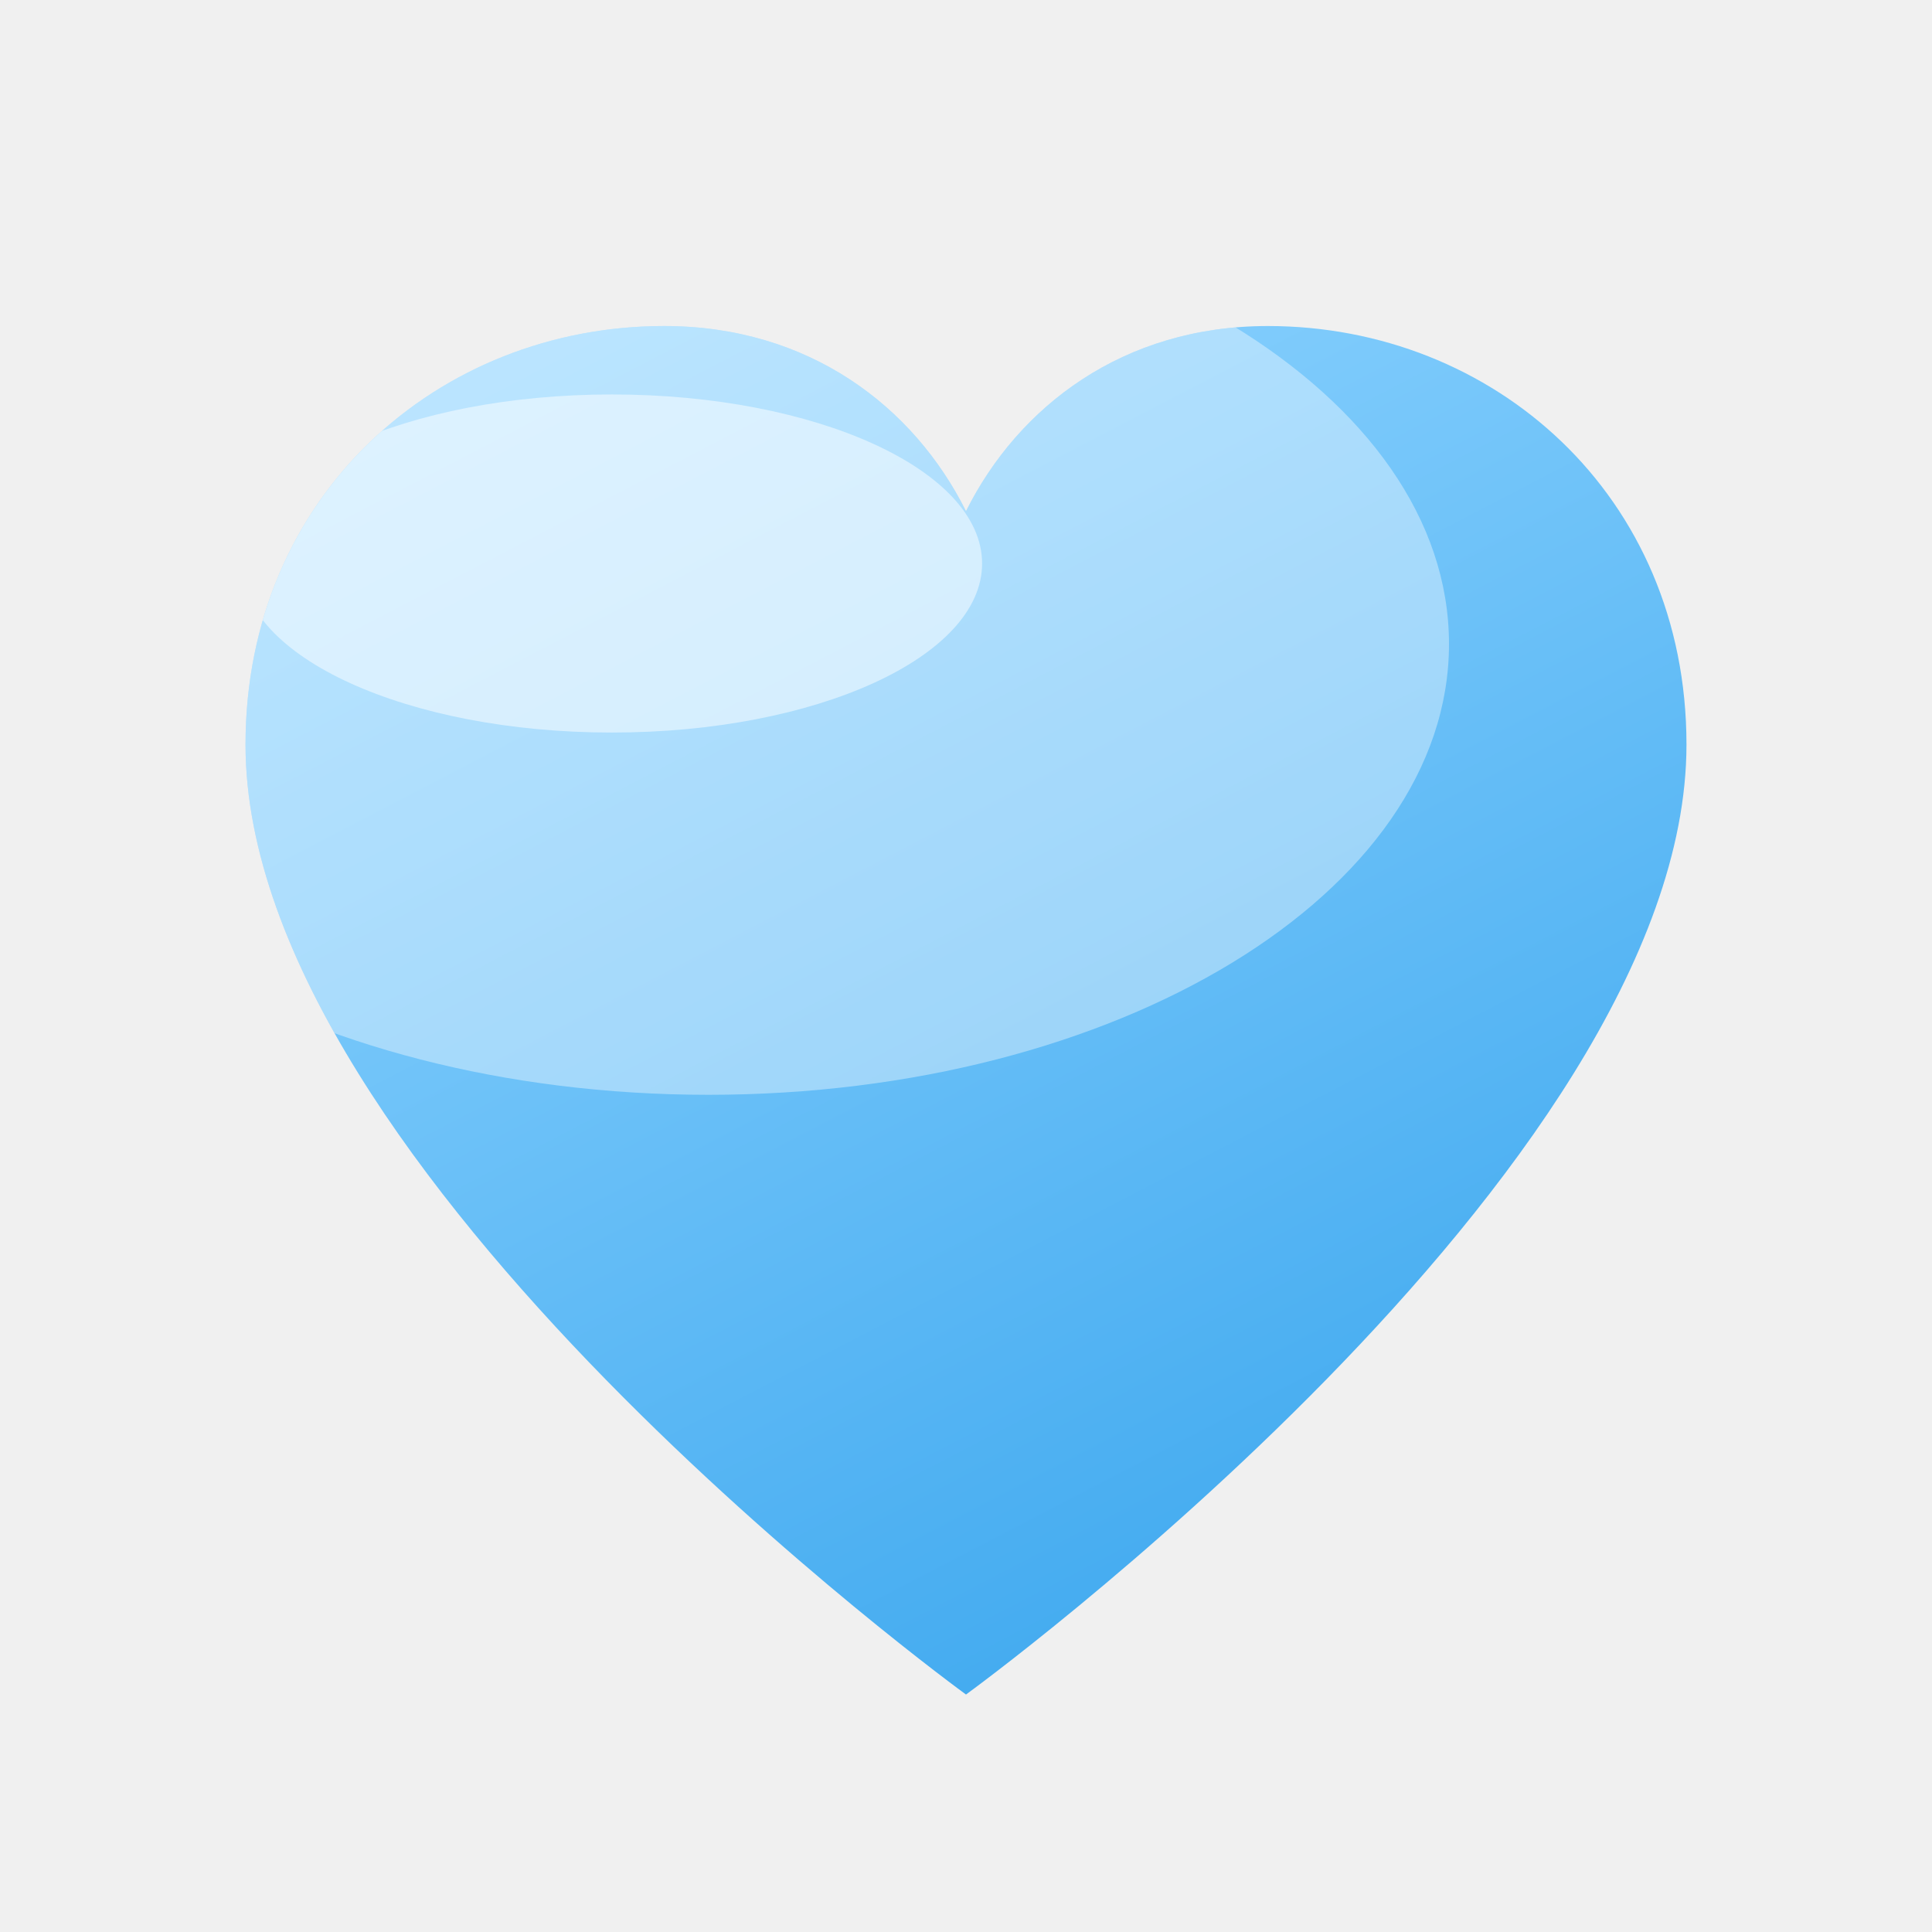
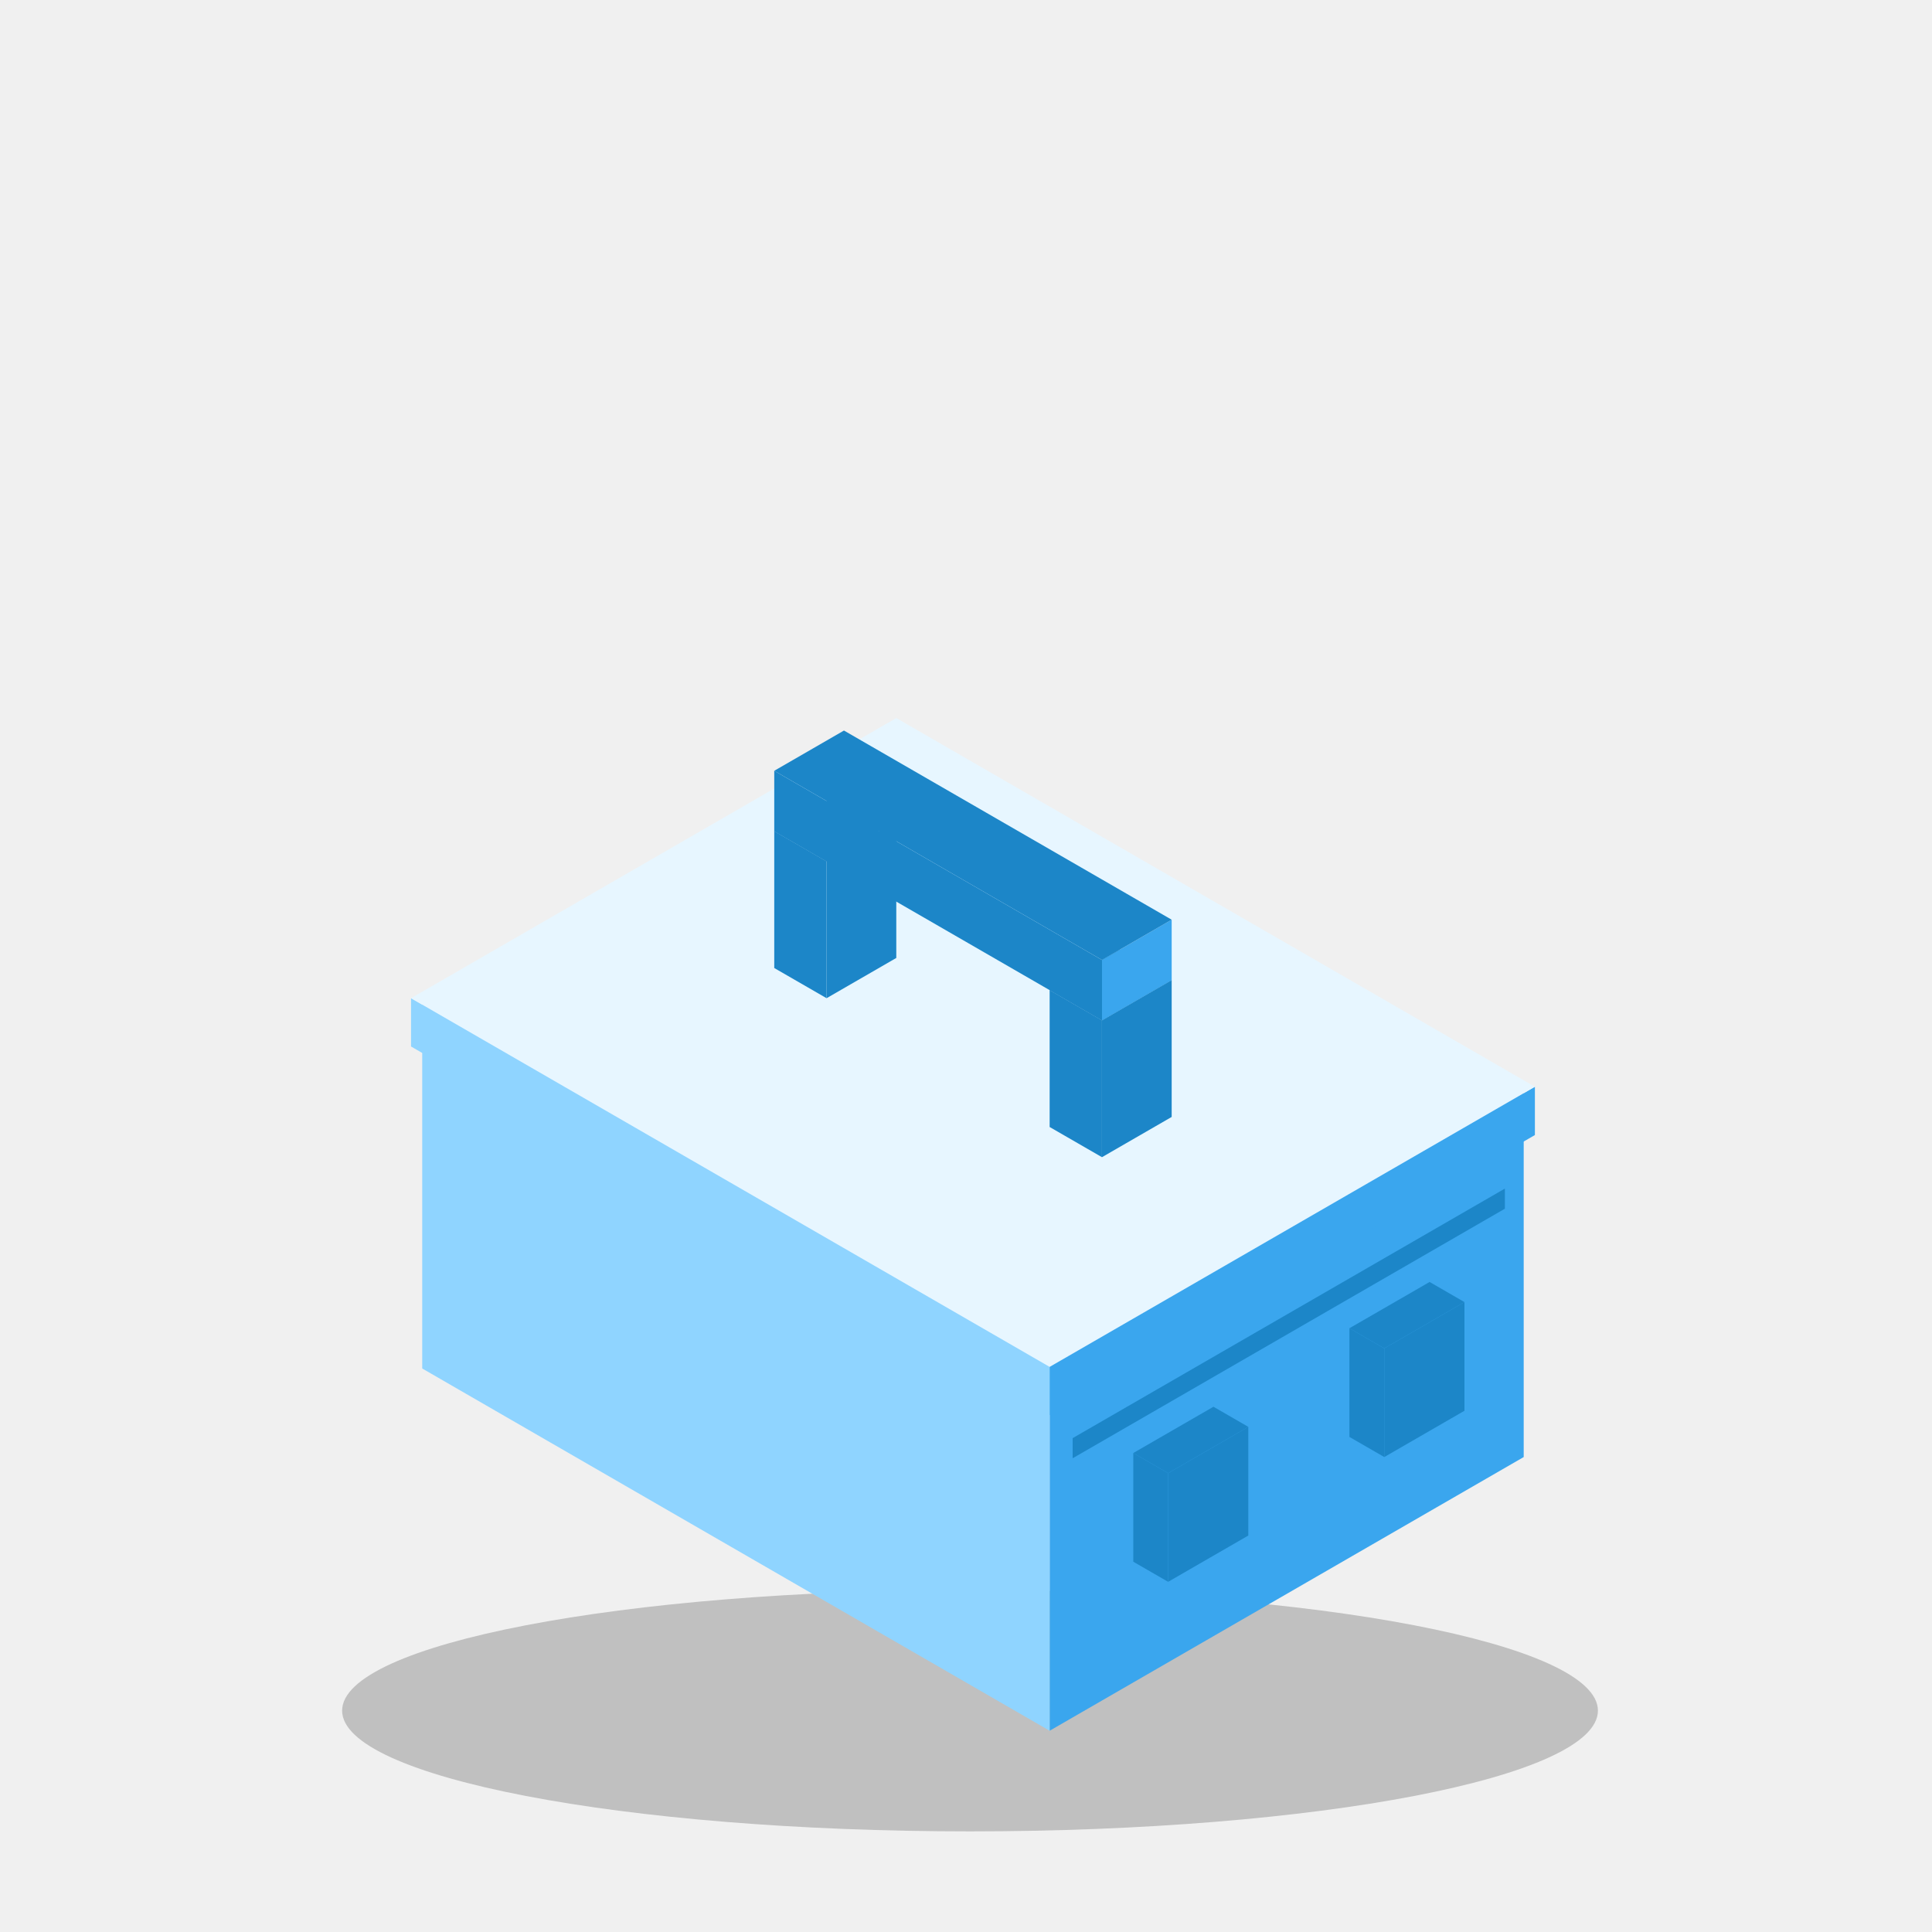
<svg xmlns="http://www.w3.org/2000/svg" viewBox="0 0 24 24" fill="none">
-   <defs>
-     <linearGradient id="n-fill" x1="0.25" y1="0" x2="0.8" y2="1">
-       <stop offset="0%" stop-color="#8FD4FF" />
-       <stop offset="100%" stop-color="#3AA6EE" />
-     </linearGradient>
-     <linearGradient id="n-acc" x1="0.25" y1="0" x2="0.8" y2="1">
-       <stop offset="0%" stop-color="#E7F6FF" />
-       <stop offset="100%" stop-color="#8FD4FF" />
-     </linearGradient>
-     <clipPath id="n-clip">
-       <path d="M12 21.05 C12 21.05 3.05 14.55 3.05 9.25 C3.05 6.15 5.45 4.05 8.25 4.05 C10.05 4.05 11.35 5.05 12 6.35 C12.65 5.05 13.95 4.05 15.75 4.05 C18.55 4.05 20.95 6.15 20.95 9.25 C20.95 14.55 12 21.05 12 21.05 Z" />
-     </clipPath>
-   </defs>
-   <path d="M12 21.05 C12 21.05 3.05 14.55 3.05 9.25 C3.05 6.15 5.45 4.05 8.25 4.05 C10.05 4.05 11.35 5.05 12 6.35 C12.65 5.05 13.95 4.05 15.75 4.05 C18.55 4.05 20.95 6.15 20.95 9.25 C20.95 14.55 12 21.05 12 21.05 Z" fill="url(#n-fill)" />
-   <g clip-path="url(#n-clip)">
-     <ellipse cx="8.8" cy="8" rx="9.2" ry="5.6" fill="#ffffff" fill-opacity="0.38" />
-     <ellipse cx="7.6" cy="7" rx="4.6" ry="2.1" fill="#ffffff" fill-opacity="0.5" />
-   </g>
+   <ellipse cx="12.05" cy="21.25" rx="7.8" ry="1.5" fill="#000000" fill-opacity="0.20" />
+   <path d="M 18.928 18.1 L 13.039 21.5 L 13.039 16.9 L 18.928 13.5 Z" fill="#3AA6EE" />
+   <path d="M 5.245 17 L 13.039 21.5 L 13.039 16.9 L 5.245 12.4 Z" fill="#8FD4FF" />
+   <path d="M 11.134 9 L 18.928 13.5 L 13.039 16.9 L 5.245 12.4 Z" fill="#E7F6FF" />
+   <path d="M 19.067 14.1 L 13.039 17.58 L 13.039 16.98 L 19.067 13.5 Z" fill="#3AA6EE" />
+   <path d="M 5.106 13 L 13.039 17.58 L 13.039 16.98 L 5.106 12.4 Z" fill="#8FD4FF" />
+   <path d="M 11.134 8.92 L 19.067 13.5 L 13.039 16.98 L 5.106 12.4 Z" fill="#E7F6FF" />
+   <path d="M 18.694 15.015 L 13.325 18.115 L 13.325 17.865 L 18.694 14.765 Z" fill="#1C86C8" />
+   <path d="M 18.192 17.525 L 17.196 18.1 L 17.196 16.75 L 18.192 16.175 Z" fill="#1C86C8" />
+   <path d="M 16.763 17.85 L 17.196 18.1 L 17.196 16.75 L 16.763 16.5 Z" fill="#1C86C8" />
+   <path d="M 17.759 15.925 L 18.192 16.175 L 17.196 16.75 L 16.763 16.5 Z" fill="#1C86C8" />
+   <path d="M 15.507 19.075 L 14.511 19.65 L 14.511 18.3 L 15.507 17.725 Z" fill="#1C86C8" />
+   <path d="M 14.078 19.4 L 14.511 19.65 L 14.511 18.3 L 14.078 18.05 Z" fill="#1C86C8" />
+   <path d="M 15.074 17.475 L 15.507 17.725 L 14.511 18.3 L 14.078 18.05 Z" fill="#1C86C8" />
+   <path d="M 11.134 11.9 L 10.268 12.4 L 10.268 10.7 L 11.134 10.2 Z" fill="#1C86C8" />
+   <path d="M 9.618 12.025 L 10.268 12.4 L 10.268 10.7 L 9.618 10.325 Z" fill="#1C86C8" />
+   <path d="M 10.484 9.825 L 11.134 10.2 L 10.268 10.7 L 9.618 10.325 Z" fill="#1C86C8" />
+   <path d="M 14.555 13.875 L 13.689 14.375 L 13.689 12.675 L 14.555 12.175 Z" fill="#1C86C8" />
+   <path d="M 13.039 14 L 13.689 14.375 L 13.689 12.675 L 13.039 12.3 Z" fill="#1C86C8" />
+   <path d="M 13.905 11.8 L 14.555 12.175 L 13.689 12.675 L 13.039 12.3 Z" fill="#1C86C8" />
+   <path d="M 14.555 12.175 L 13.689 12.675 L 13.689 11.925 L 14.555 11.425 Z" fill="#3AA6EE" />
+   <path d="M 9.618 10.325 L 13.689 12.675 L 13.689 11.925 L 9.618 9.575 Z" fill="#1C86C8" />
+   <path d="M 10.484 9.075 L 14.555 11.425 L 13.689 11.925 L 9.618 9.575 Z" fill="#1C86C8" />
</svg>
